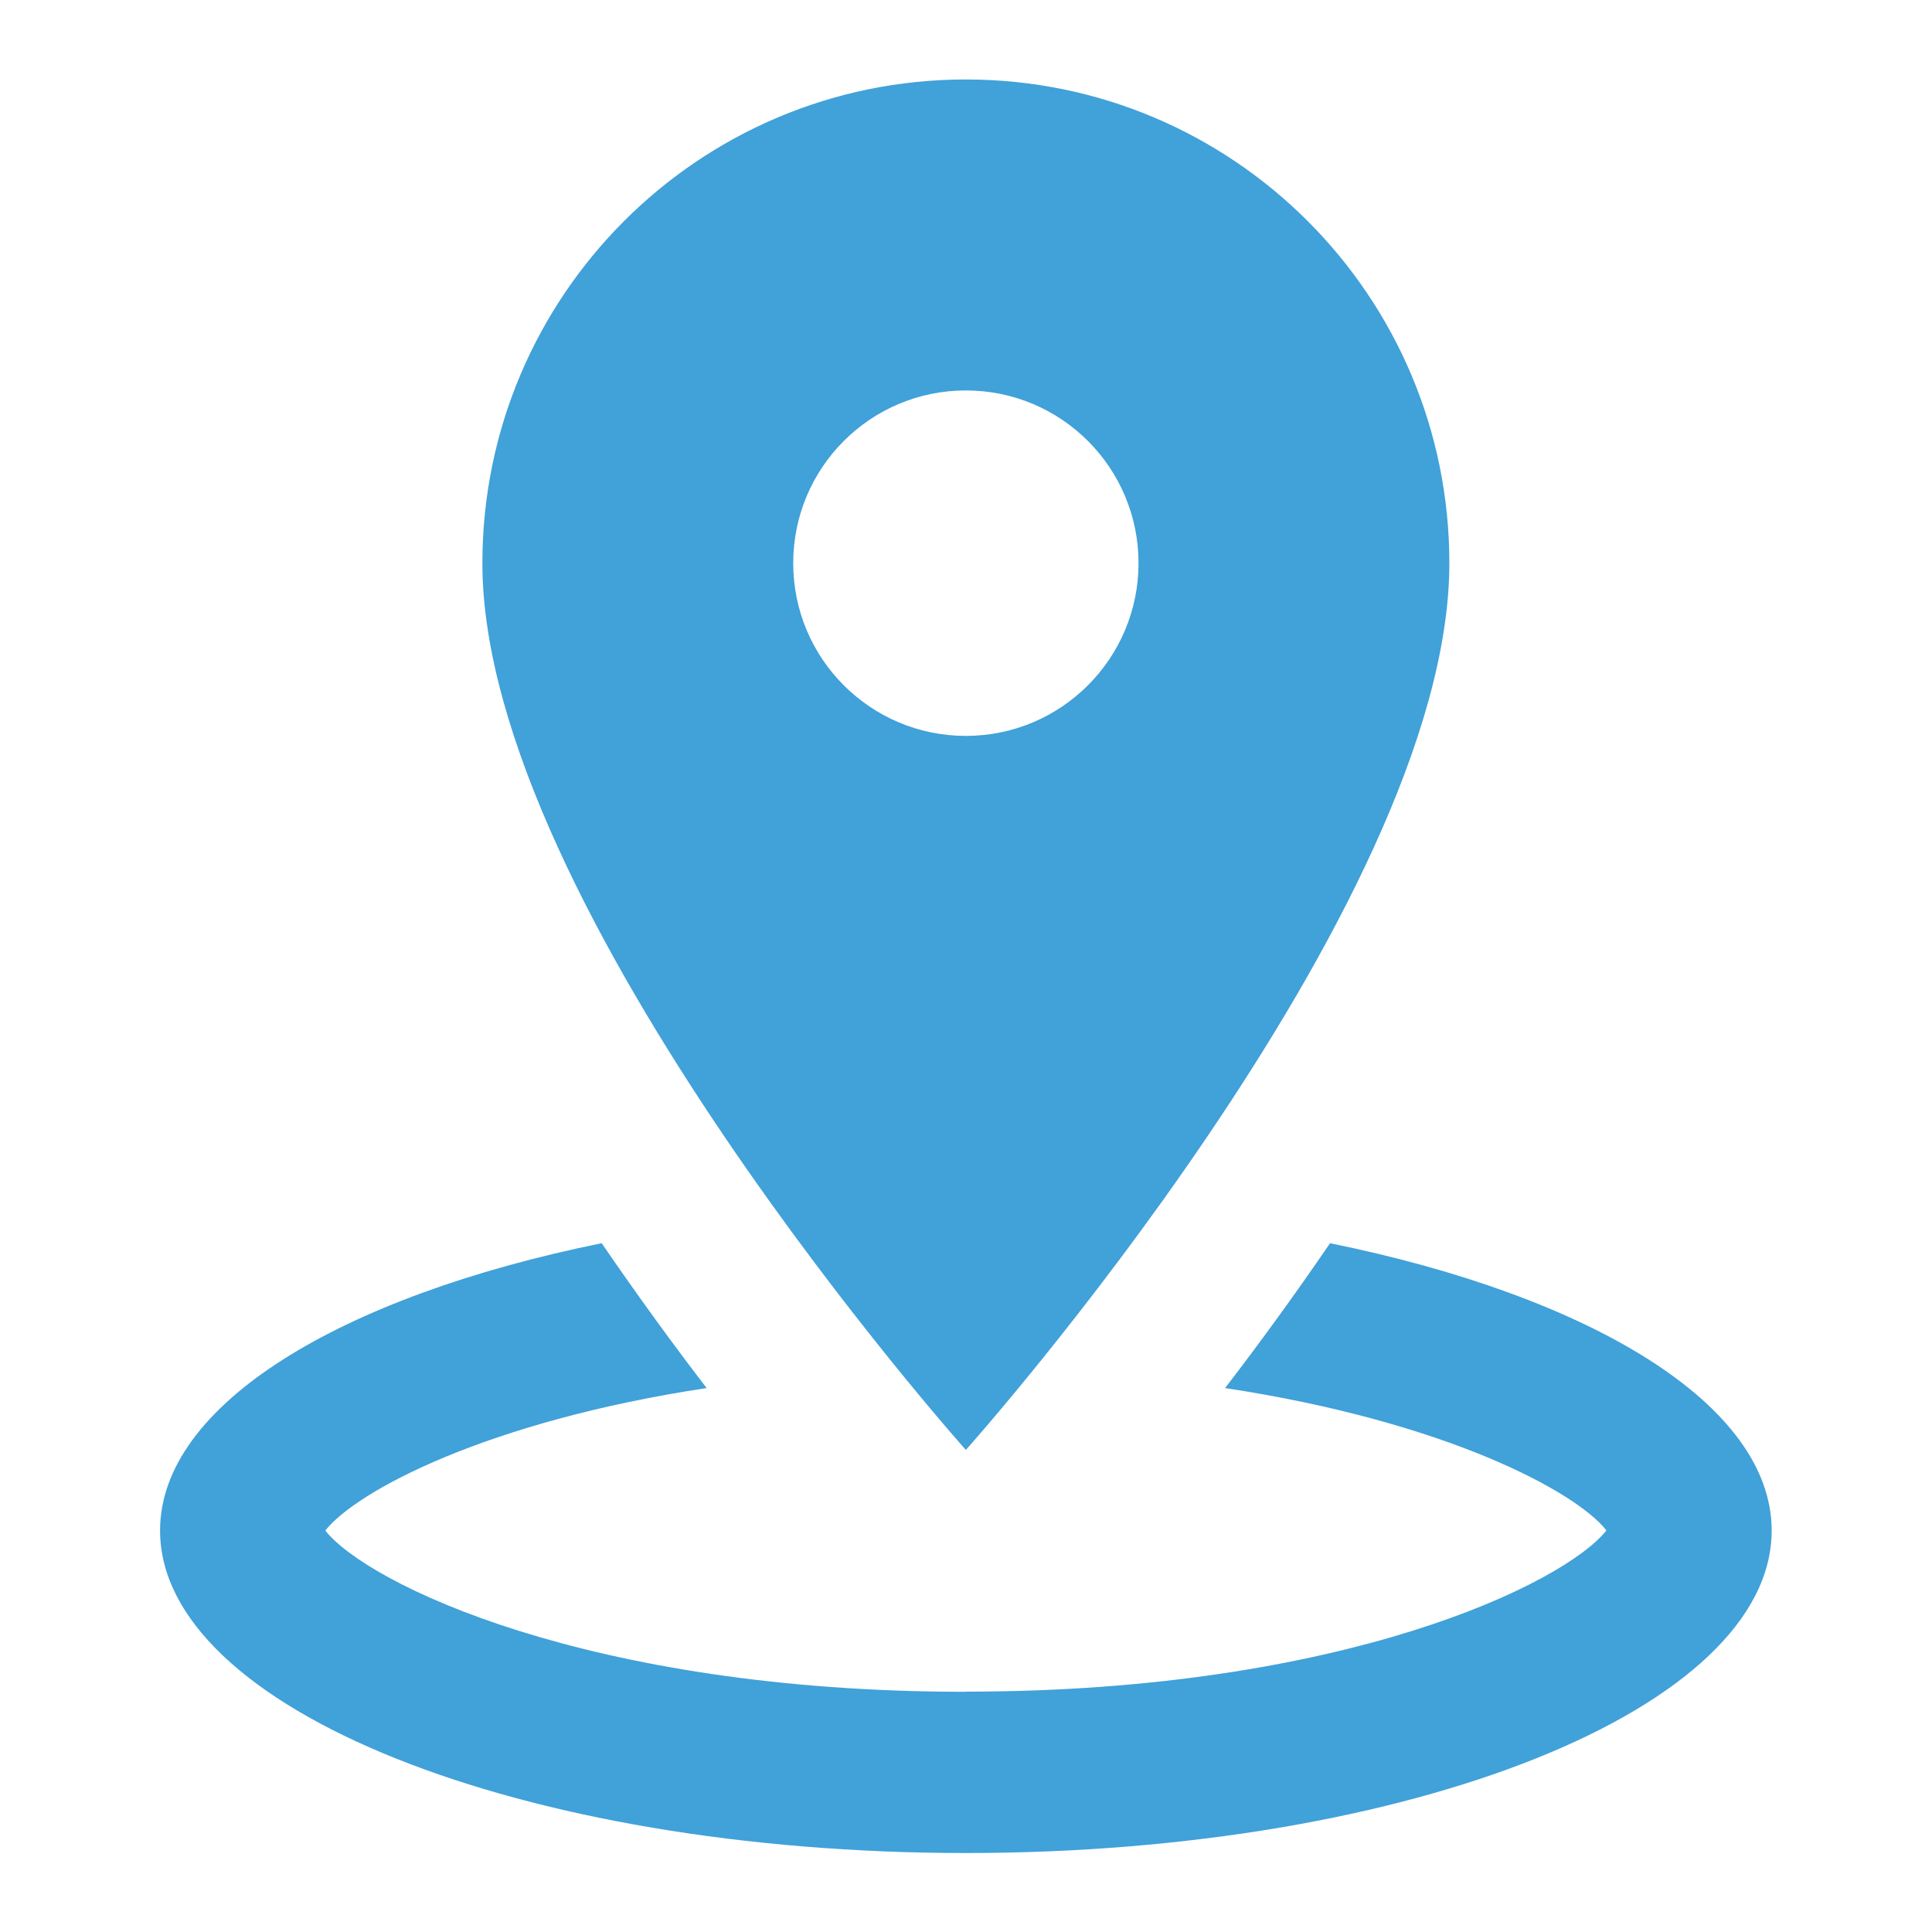
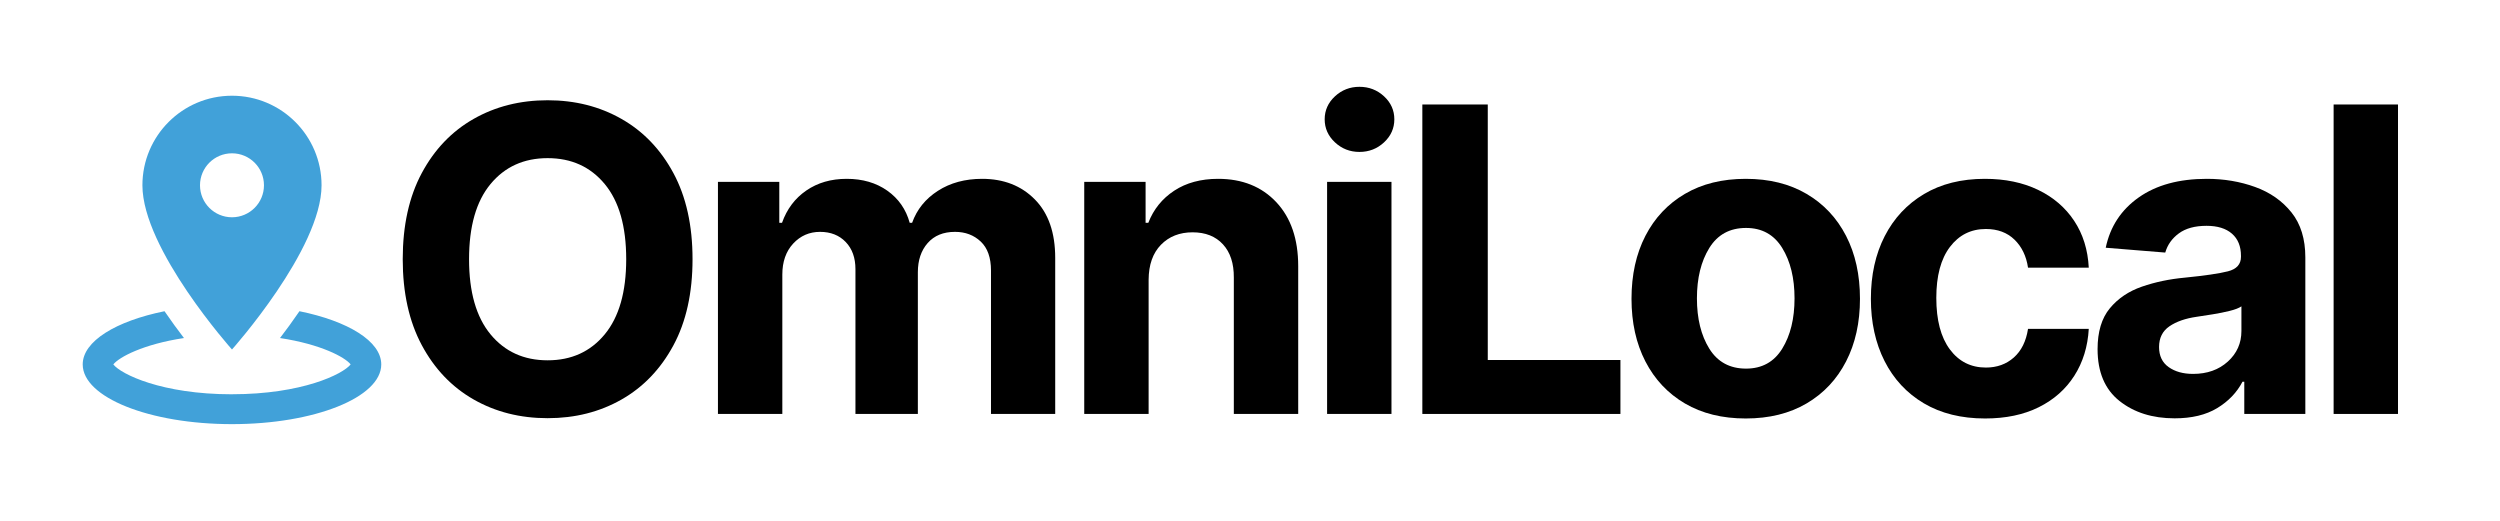
- <svg xmlns="http://www.w3.org/2000/svg" width="35" zoomAndPan="magnify" viewBox="0 0 900 900" height="35" preserveAspectRatio="xMidYMid meet">
+ <svg xmlns="http://www.w3.org/2000/svg" width="3456" zoomAndPan="magnify" viewBox="0 0 2592 540" height="720" preserveAspectRatio="xMidYMid meet" version="1.0">
  <defs>
-     <clipPath id="A">
-       <path d="M74.563 37h750.75v826.363H74.563zm0 0" clip-rule="nonzero" />
+     <g />
+     <clipPath id="84742dc99b">
+       <path d="M 85.75 99.184 L 396 99.184 L 396 440 L 85.75 440 Z M 85.75 99.184 " clip-rule="nonzero" />
    </clipPath>
  </defs>
-   <g clip-path="url(#A)">
-     <path fill="#41a1d9" d="M449.938 37.02c-124.398 0-225.223 100.871-225.223 225.324 0 160.957 225.223 413.094 225.223 413.094s225.227-252.137 225.227-413.094c0-124.453-100.828-225.324-225.227-225.324zm0 144.863c44.445 0 80.43 36 80.43 80.461 0 44.426-36.023 80.465-80.43 80.465s-80.426-36-80.426-80.465 35.984-80.461 80.426-80.461zm-169.652 397.25C158.328 603.918 74.563 654.484 74.563 712.992c0 82.957 168.055 150.219 375.375 150.219s375.375-67.262 375.375-150.219c0-58.508-83.762-109.035-205.723-133.859-16.965 24.824-33.586 47.578-48.902 67.48 102.555 15.547 163.27 48.055 177.645 66.305-19.332 24.563-122.117 75.109-298.32 75.109l-.074.148-.07-.074c-176.203 0-278.953-50.512-298.324-75.109 14.379-18.289 75.055-50.867 177.645-66.379-15.316-19.941-31.934-42.695-48.902-67.48zm0 0" />
+   <g fill="#000000" fill-opacity="1">
+     <g transform="translate(395.3019, 429.1773)">
+       <g>
+         <path d="M 322.719 -160.422 C 322.719 -125.43 316.109 -95.664 302.891 -71.125 C 289.68 -46.582 271.742 -27.859 249.078 -14.953 C 226.422 -2.055 200.891 4.391 172.484 4.391 C 143.973 4.391 118.383 -2.082 95.719 -15.031 C 73.051 -27.988 55.141 -46.766 41.984 -71.359 C 28.828 -95.953 22.25 -125.641 22.25 -160.422 C 22.25 -195.41 28.828 -225.176 41.984 -249.719 C 55.141 -274.258 73.051 -292.977 95.719 -305.875 C 118.383 -318.781 143.973 -325.234 172.484 -325.234 C 200.891 -325.234 226.422 -318.781 249.078 -305.875 C 271.742 -292.977 289.68 -274.258 302.891 -249.719 C 316.109 -225.176 322.719 -195.41 322.719 -160.422 Z M 253.953 -160.422 C 253.953 -194.461 246.535 -220.438 231.703 -238.344 C 216.867 -256.258 197.129 -265.219 172.484 -265.219 C 147.836 -265.219 128.098 -256.258 113.266 -238.344 C 98.43 -220.438 91.016 -194.461 91.016 -160.422 C 91.016 -126.473 98.43 -100.516 113.266 -82.547 C 128.098 -64.586 147.836 -55.609 172.484 -55.609 C 197.129 -55.609 216.867 -64.586 231.703 -82.547 C 246.535 -100.516 253.953 -126.473 253.953 -160.422 Z M 253.953 -160.422 " />
+       </g>
+     </g>
+   </g>
+   <g fill="#000000" fill-opacity="1">
+     <g transform="translate(717.7411, 429.1773)">
+       <g>
+         <path d="M 26.625 0 L 26.625 -240.625 L 90.234 -240.625 L 90.234 -198.172 L 93.062 -198.172 C 98.07 -212.379 106.453 -223.531 118.203 -231.625 C 129.953 -239.719 143.922 -243.766 160.109 -243.766 C 176.609 -243.766 190.656 -239.664 202.25 -231.469 C 213.844 -223.27 221.57 -212.172 225.438 -198.172 L 227.938 -198.172 C 232.844 -211.961 241.742 -223.008 254.641 -231.312 C 267.547 -239.613 282.82 -243.766 300.469 -243.766 C 322.926 -243.766 341.176 -236.633 355.219 -222.375 C 369.27 -208.125 376.297 -187.941 376.297 -161.828 L 376.297 0 L 309.719 0 L 309.719 -148.672 C 309.719 -162.035 306.164 -172.062 299.062 -178.75 C 291.957 -185.438 283.082 -188.781 272.438 -188.781 C 260.32 -188.781 250.867 -184.914 244.078 -177.188 C 237.285 -169.457 233.891 -159.379 233.891 -146.953 L 233.891 0 L 169.188 0 L 169.188 -150.078 C 169.188 -161.879 165.816 -171.281 159.078 -178.281 C 152.348 -185.281 143.5 -188.781 132.531 -188.781 C 121.457 -188.781 112.16 -184.734 104.641 -176.641 C 97.129 -168.547 93.375 -157.812 93.375 -144.438 L 93.375 0 Z M 26.625 0 " />
+       </g>
+     </g>
+   </g>
+   <g fill="#000000" fill-opacity="1">
+     <g transform="translate(1097.513, 429.1773)">
+       <g>
+         <path d="M 93.375 -139.109 L 93.375 0 L 26.625 0 L 26.625 -240.625 L 90.234 -240.625 L 90.234 -198.172 L 93.062 -198.172 C 98.488 -212.172 107.441 -223.27 119.922 -231.469 C 132.398 -239.664 147.57 -243.766 165.438 -243.766 C 190.5 -243.766 210.602 -235.695 225.75 -219.562 C 240.895 -203.426 248.469 -181.312 248.469 -153.219 L 248.469 0 L 181.719 0 L 181.719 -141.312 C 181.832 -156.031 178.078 -167.539 170.453 -175.844 C 162.828 -184.156 152.328 -188.312 138.953 -188.312 C 125.484 -188.312 114.547 -184 106.141 -175.375 C 97.734 -166.758 93.477 -154.672 93.375 -139.109 Z M 93.375 -139.109 " />
+       </g>
+     </g>
+   </g>
+   <g fill="#000000" fill-opacity="1">
+     <g transform="translate(1349.304, 429.1773)">
+       <g>
+         <path d="M 26.625 0 L 26.625 -240.625 L 93.375 -240.625 L 93.375 0 Z M 60.156 -271.656 C 50.332 -271.656 41.867 -274.969 34.766 -281.594 C 27.672 -288.227 24.125 -296.191 24.125 -305.484 C 24.125 -314.785 27.672 -322.723 34.766 -329.297 C 41.867 -335.879 50.332 -339.172 60.156 -339.172 C 70.07 -339.172 78.582 -335.879 85.688 -329.297 C 92.789 -322.723 96.344 -314.785 96.344 -305.484 C 96.344 -296.191 92.789 -288.227 85.688 -281.594 C 78.582 -274.969 70.07 -271.656 60.156 -271.656 Z M 60.156 -271.656 " />
+       </g>
+     </g>
+   </g>
+   <g fill="#000000" fill-opacity="1">
+     <g transform="translate(1446.797, 429.1773)">
+       <g>
+         <path d="M 27.891 0 L 27.891 -320.844 L 95.719 -320.844 L 95.719 -55.922 L 233.266 -55.922 L 233.266 0 Z M 27.891 0 " />
+       </g>
+     </g>
+   </g>
+   <g fill="#000000" fill-opacity="1">
+     <g transform="translate(1674.621, 429.1773)">
+       <g>
+         <path d="M 135.359 4.703 C 111.023 4.703 90.004 -0.488 72.297 -10.875 C 54.598 -21.27 40.941 -35.789 31.328 -54.438 C 21.723 -73.082 16.922 -94.727 16.922 -119.375 C 16.922 -144.227 21.723 -165.977 31.328 -184.625 C 40.941 -203.27 54.598 -217.785 72.297 -228.172 C 90.004 -238.566 111.023 -243.766 135.359 -243.766 C 159.691 -243.766 180.707 -238.566 198.406 -228.172 C 216.113 -217.785 229.77 -203.27 239.375 -184.625 C 248.988 -165.977 253.797 -144.227 253.797 -119.375 C 253.797 -94.727 248.988 -73.082 239.375 -54.438 C 229.77 -35.789 216.113 -21.27 198.406 -10.875 C 180.707 -0.488 159.691 4.703 135.359 4.703 Z M 135.672 -47 C 152.172 -47 164.676 -53.891 173.188 -67.672 C 181.695 -81.461 185.953 -98.852 185.953 -119.844 C 185.953 -140.832 181.695 -158.242 173.188 -172.078 C 164.676 -185.922 152.172 -192.844 135.672 -192.844 C 118.859 -192.844 106.164 -185.922 97.594 -172.078 C 89.031 -158.242 84.75 -140.832 84.75 -119.844 C 84.75 -98.852 89.031 -81.461 97.594 -67.672 C 106.164 -53.891 118.859 -47 135.672 -47 Z M 135.672 -47 " />
+       </g>
+     </g>
+   </g>
+   <g fill="#000000" fill-opacity="1">
+     <g transform="translate(1922.81, 429.1773)">
+       <g>
+         <path d="M 135.359 4.703 C 110.711 4.703 89.535 -0.539 71.828 -11.031 C 54.129 -21.531 40.551 -36.129 31.094 -54.828 C 21.645 -73.523 16.922 -95.039 16.922 -119.375 C 16.922 -144.02 21.695 -165.664 31.25 -184.312 C 40.812 -202.957 54.414 -217.523 72.062 -228.016 C 89.719 -238.516 110.711 -243.766 135.047 -243.766 C 156.035 -243.766 174.441 -239.953 190.266 -232.328 C 206.086 -224.703 218.566 -213.992 227.703 -200.203 C 236.836 -186.422 241.879 -170.234 242.828 -151.641 L 179.844 -151.641 C 178.07 -163.648 173.398 -173.336 165.828 -180.703 C 158.254 -188.066 148.359 -191.75 136.141 -191.75 C 120.68 -191.75 108.25 -185.535 98.844 -173.109 C 89.445 -160.68 84.75 -143.082 84.75 -120.312 C 84.75 -97.332 89.422 -79.551 98.766 -66.969 C 108.117 -54.383 120.578 -48.094 136.141 -48.094 C 147.629 -48.094 157.289 -51.566 165.125 -58.516 C 172.957 -65.461 177.863 -75.359 179.844 -88.203 L 242.828 -88.203 C 241.773 -69.816 236.785 -53.625 227.859 -39.625 C 218.93 -25.633 206.633 -14.75 190.969 -6.969 C 175.301 0.812 156.766 4.703 135.359 4.703 Z M 135.359 4.703 " />
+       </g>
+     </g>
+   </g>
+   <g fill="#000000" fill-opacity="1">
+     <g transform="translate(2159.406, 429.1773)">
+       <g>
+         <path d="M 95.25 4.547 C 72.27 4.547 53.207 -1.457 38.062 -13.469 C 22.926 -25.477 15.359 -43.391 15.359 -67.203 C 15.359 -85.172 19.586 -99.27 28.047 -109.5 C 36.504 -119.738 47.598 -127.234 61.328 -131.984 C 75.066 -136.734 89.875 -139.844 105.75 -141.312 C 126.633 -143.395 141.566 -145.582 150.547 -147.875 C 159.535 -150.176 164.031 -155.191 164.031 -162.922 L 164.031 -163.859 C 164.031 -173.785 160.922 -181.461 154.703 -186.891 C 148.484 -192.328 139.688 -195.047 128.312 -195.047 C 116.289 -195.047 106.727 -192.43 99.625 -187.203 C 92.531 -181.984 87.832 -175.352 85.531 -167.312 L 23.812 -172.328 C 28.406 -194.254 39.812 -211.641 58.031 -224.484 C 76.258 -237.336 99.789 -243.766 128.625 -243.766 C 146.477 -243.766 163.188 -240.941 178.75 -235.297 C 194.312 -229.66 206.867 -220.863 216.422 -208.906 C 225.984 -196.945 230.766 -181.41 230.766 -162.297 L 230.766 0 L 167.469 0 L 167.469 -33.375 L 165.594 -33.375 C 159.738 -22.195 150.988 -13.082 139.344 -6.031 C 127.695 1.02 113 4.547 95.25 4.547 Z M 114.359 -41.516 C 128.984 -41.516 140.992 -45.77 150.391 -54.281 C 159.797 -62.789 164.5 -73.363 164.5 -86 L 164.5 -111.547 C 161.883 -109.766 157.832 -108.195 152.344 -106.844 C 146.863 -105.488 141.016 -104.312 134.797 -103.312 C 128.586 -102.32 123.031 -101.461 118.125 -100.734 C 106.426 -99.055 97 -95.766 89.844 -90.859 C 82.688 -85.953 79.109 -78.801 79.109 -69.406 C 79.109 -60.207 82.426 -53.258 89.062 -48.562 C 95.695 -43.863 104.129 -41.516 114.359 -41.516 Z M 114.359 -41.516 " />
+       </g>
+     </g>
+   </g>
+   <g fill="#000000" fill-opacity="1">
+     <g transform="translate(2392.869, 429.1773)">
+       <g>
+         <path d="M 93.375 -320.844 L 93.375 0 L 26.625 0 L 26.625 -320.844 Z M 93.375 -320.844 " />
+       </g>
+     </g>
+   </g>
+   <g clip-path="url(#84742dc99b)">
+     <path fill="#41a1d9" d="M 240.52 99.246 C 189.23 99.246 147.656 140.82 147.656 192.109 C 147.656 258.445 240.52 362.359 240.52 362.359 C 240.52 362.359 333.387 258.445 333.387 192.109 C 333.387 140.82 291.812 99.246 240.52 99.246 Z M 240.52 158.949 C 258.848 158.949 273.684 173.785 273.684 192.109 C 273.684 210.422 258.832 225.273 240.52 225.273 C 222.211 225.273 207.359 210.438 207.359 192.109 C 207.359 173.785 222.195 158.949 240.52 158.949 Z M 170.57 322.672 C 120.285 332.887 85.75 353.727 85.75 377.84 C 85.75 412.027 155.039 439.746 240.52 439.746 C 326.004 439.746 395.293 412.027 395.293 377.84 C 395.293 353.727 360.758 332.902 310.473 322.672 C 303.477 332.902 296.625 342.277 290.309 350.48 C 332.594 356.887 357.625 370.285 363.555 377.809 C 355.582 387.93 313.203 408.762 240.551 408.762 L 240.52 408.824 L 240.492 408.793 C 167.84 408.793 125.477 387.977 117.488 377.84 C 123.418 370.301 148.434 356.875 190.734 350.48 C 184.418 342.262 177.566 332.887 170.57 322.672 Z M 170.57 322.672 " fill-opacity="1" fill-rule="nonzero" />
  </g>
</svg>
